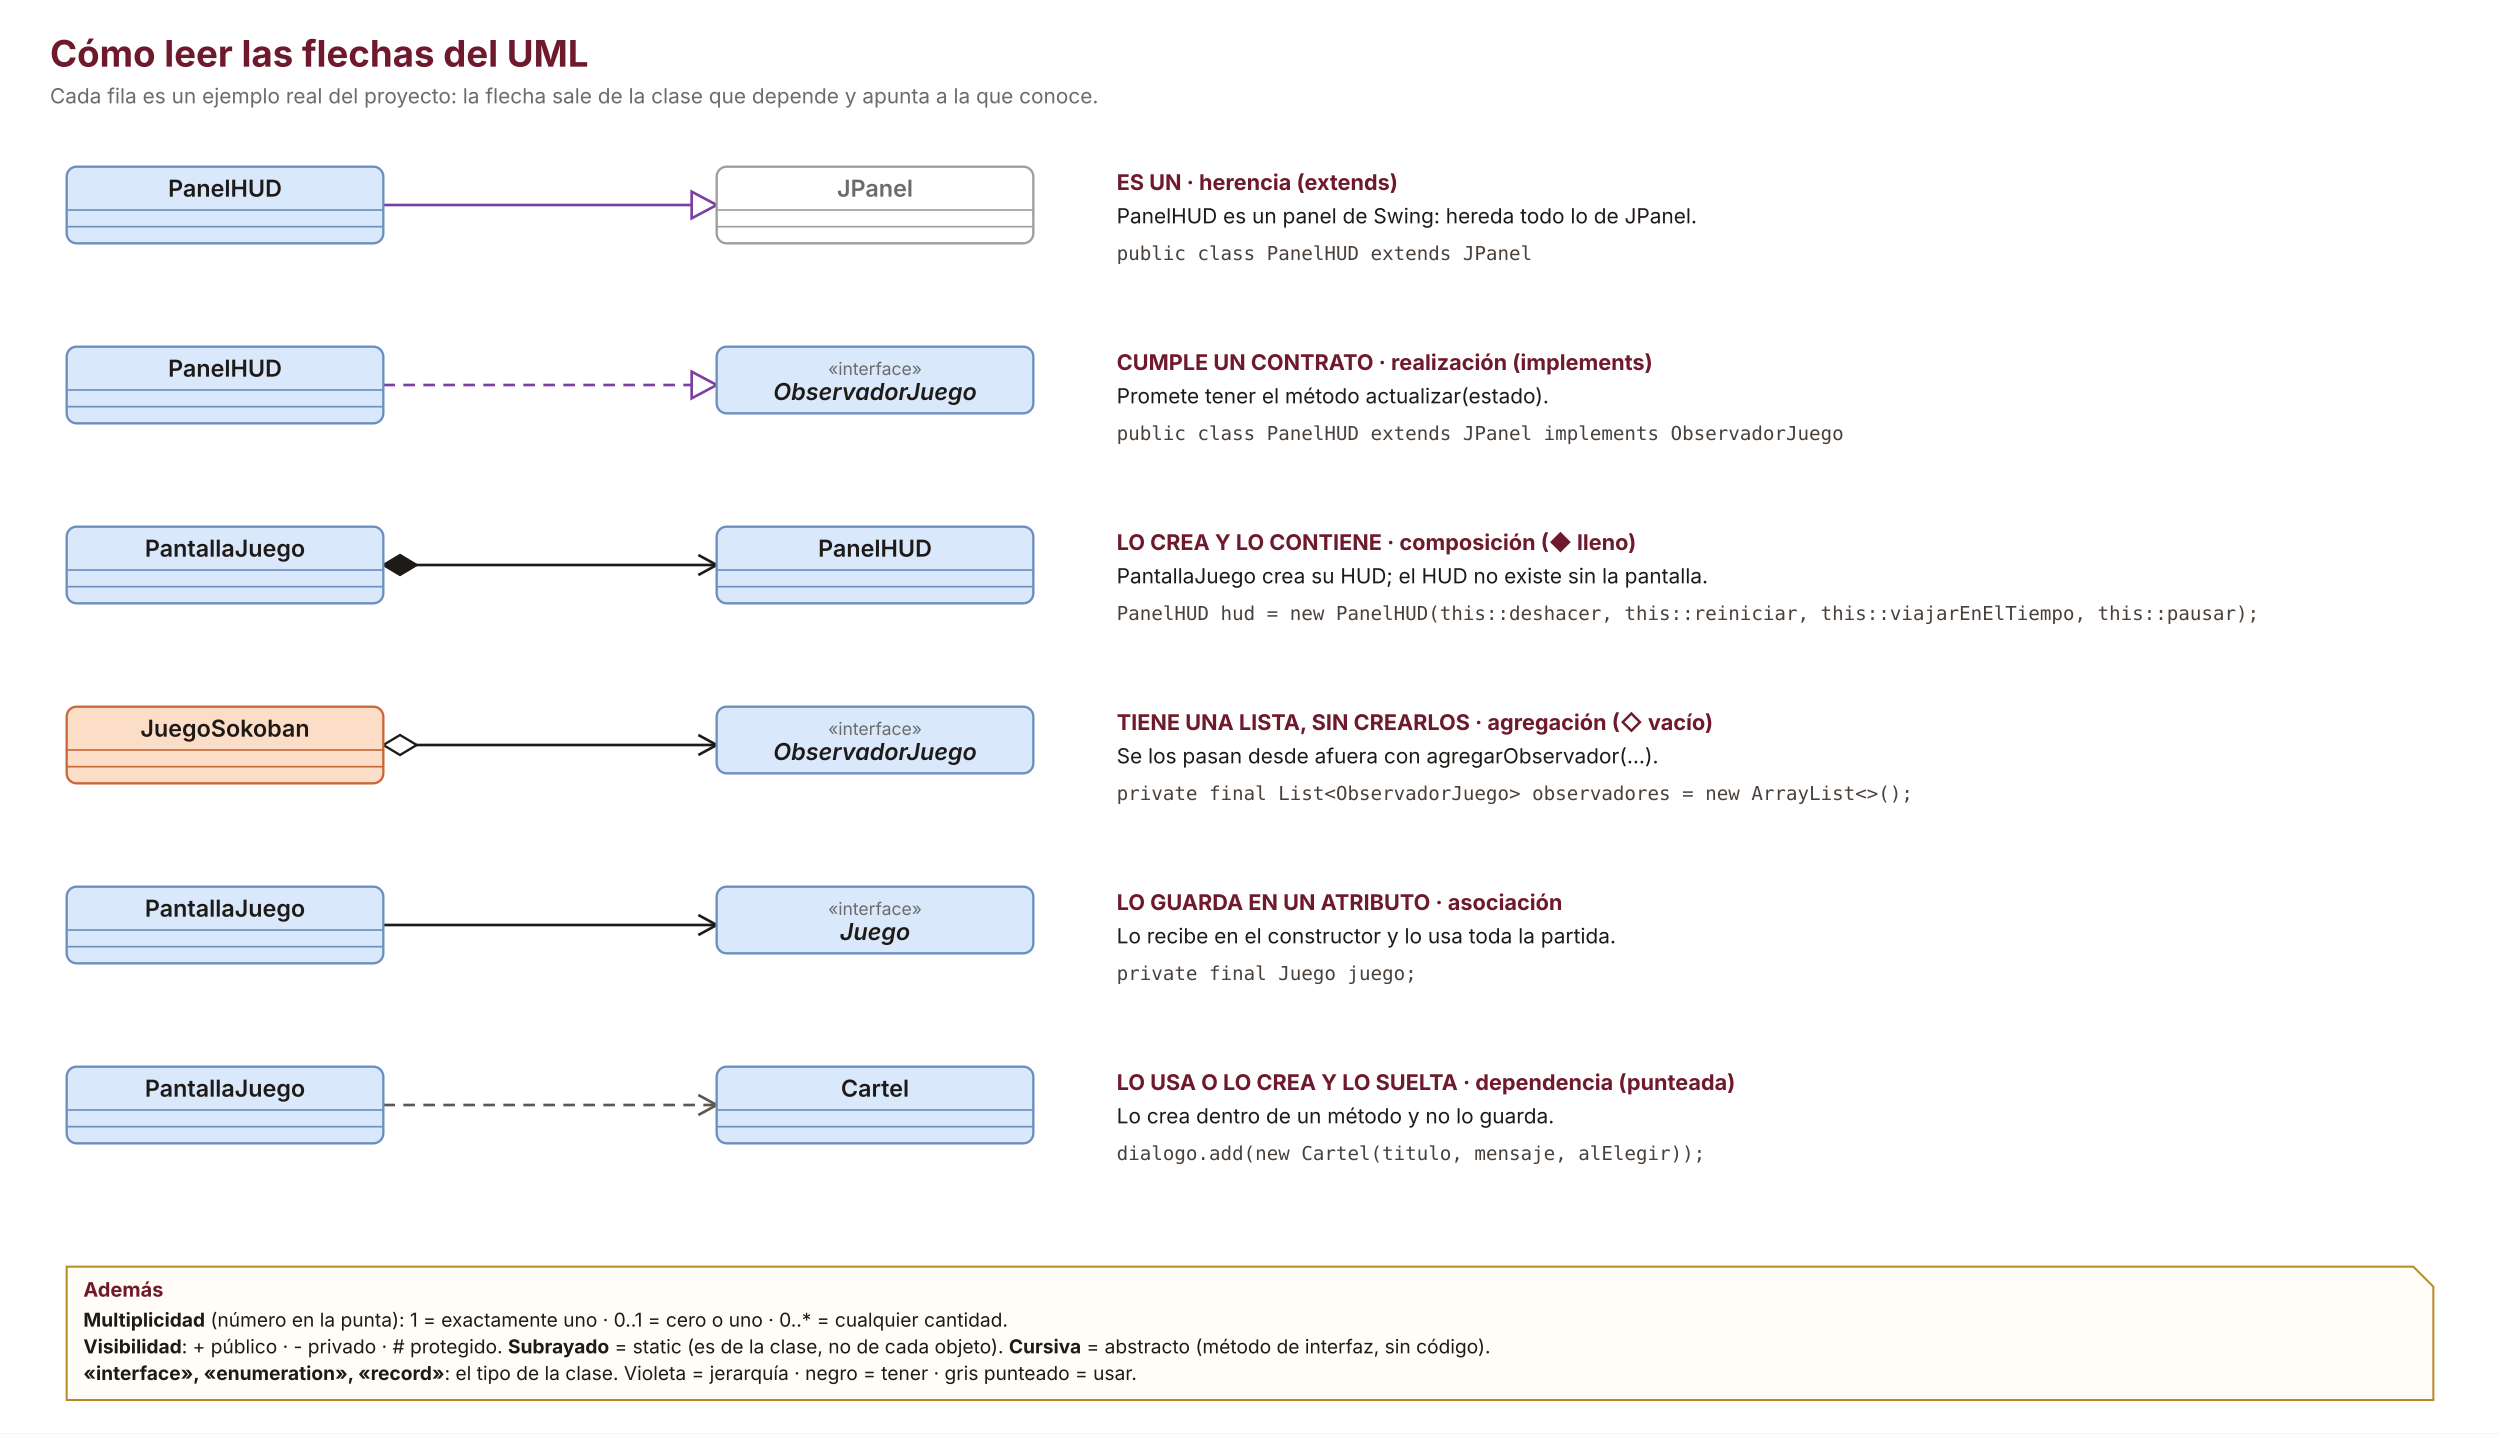
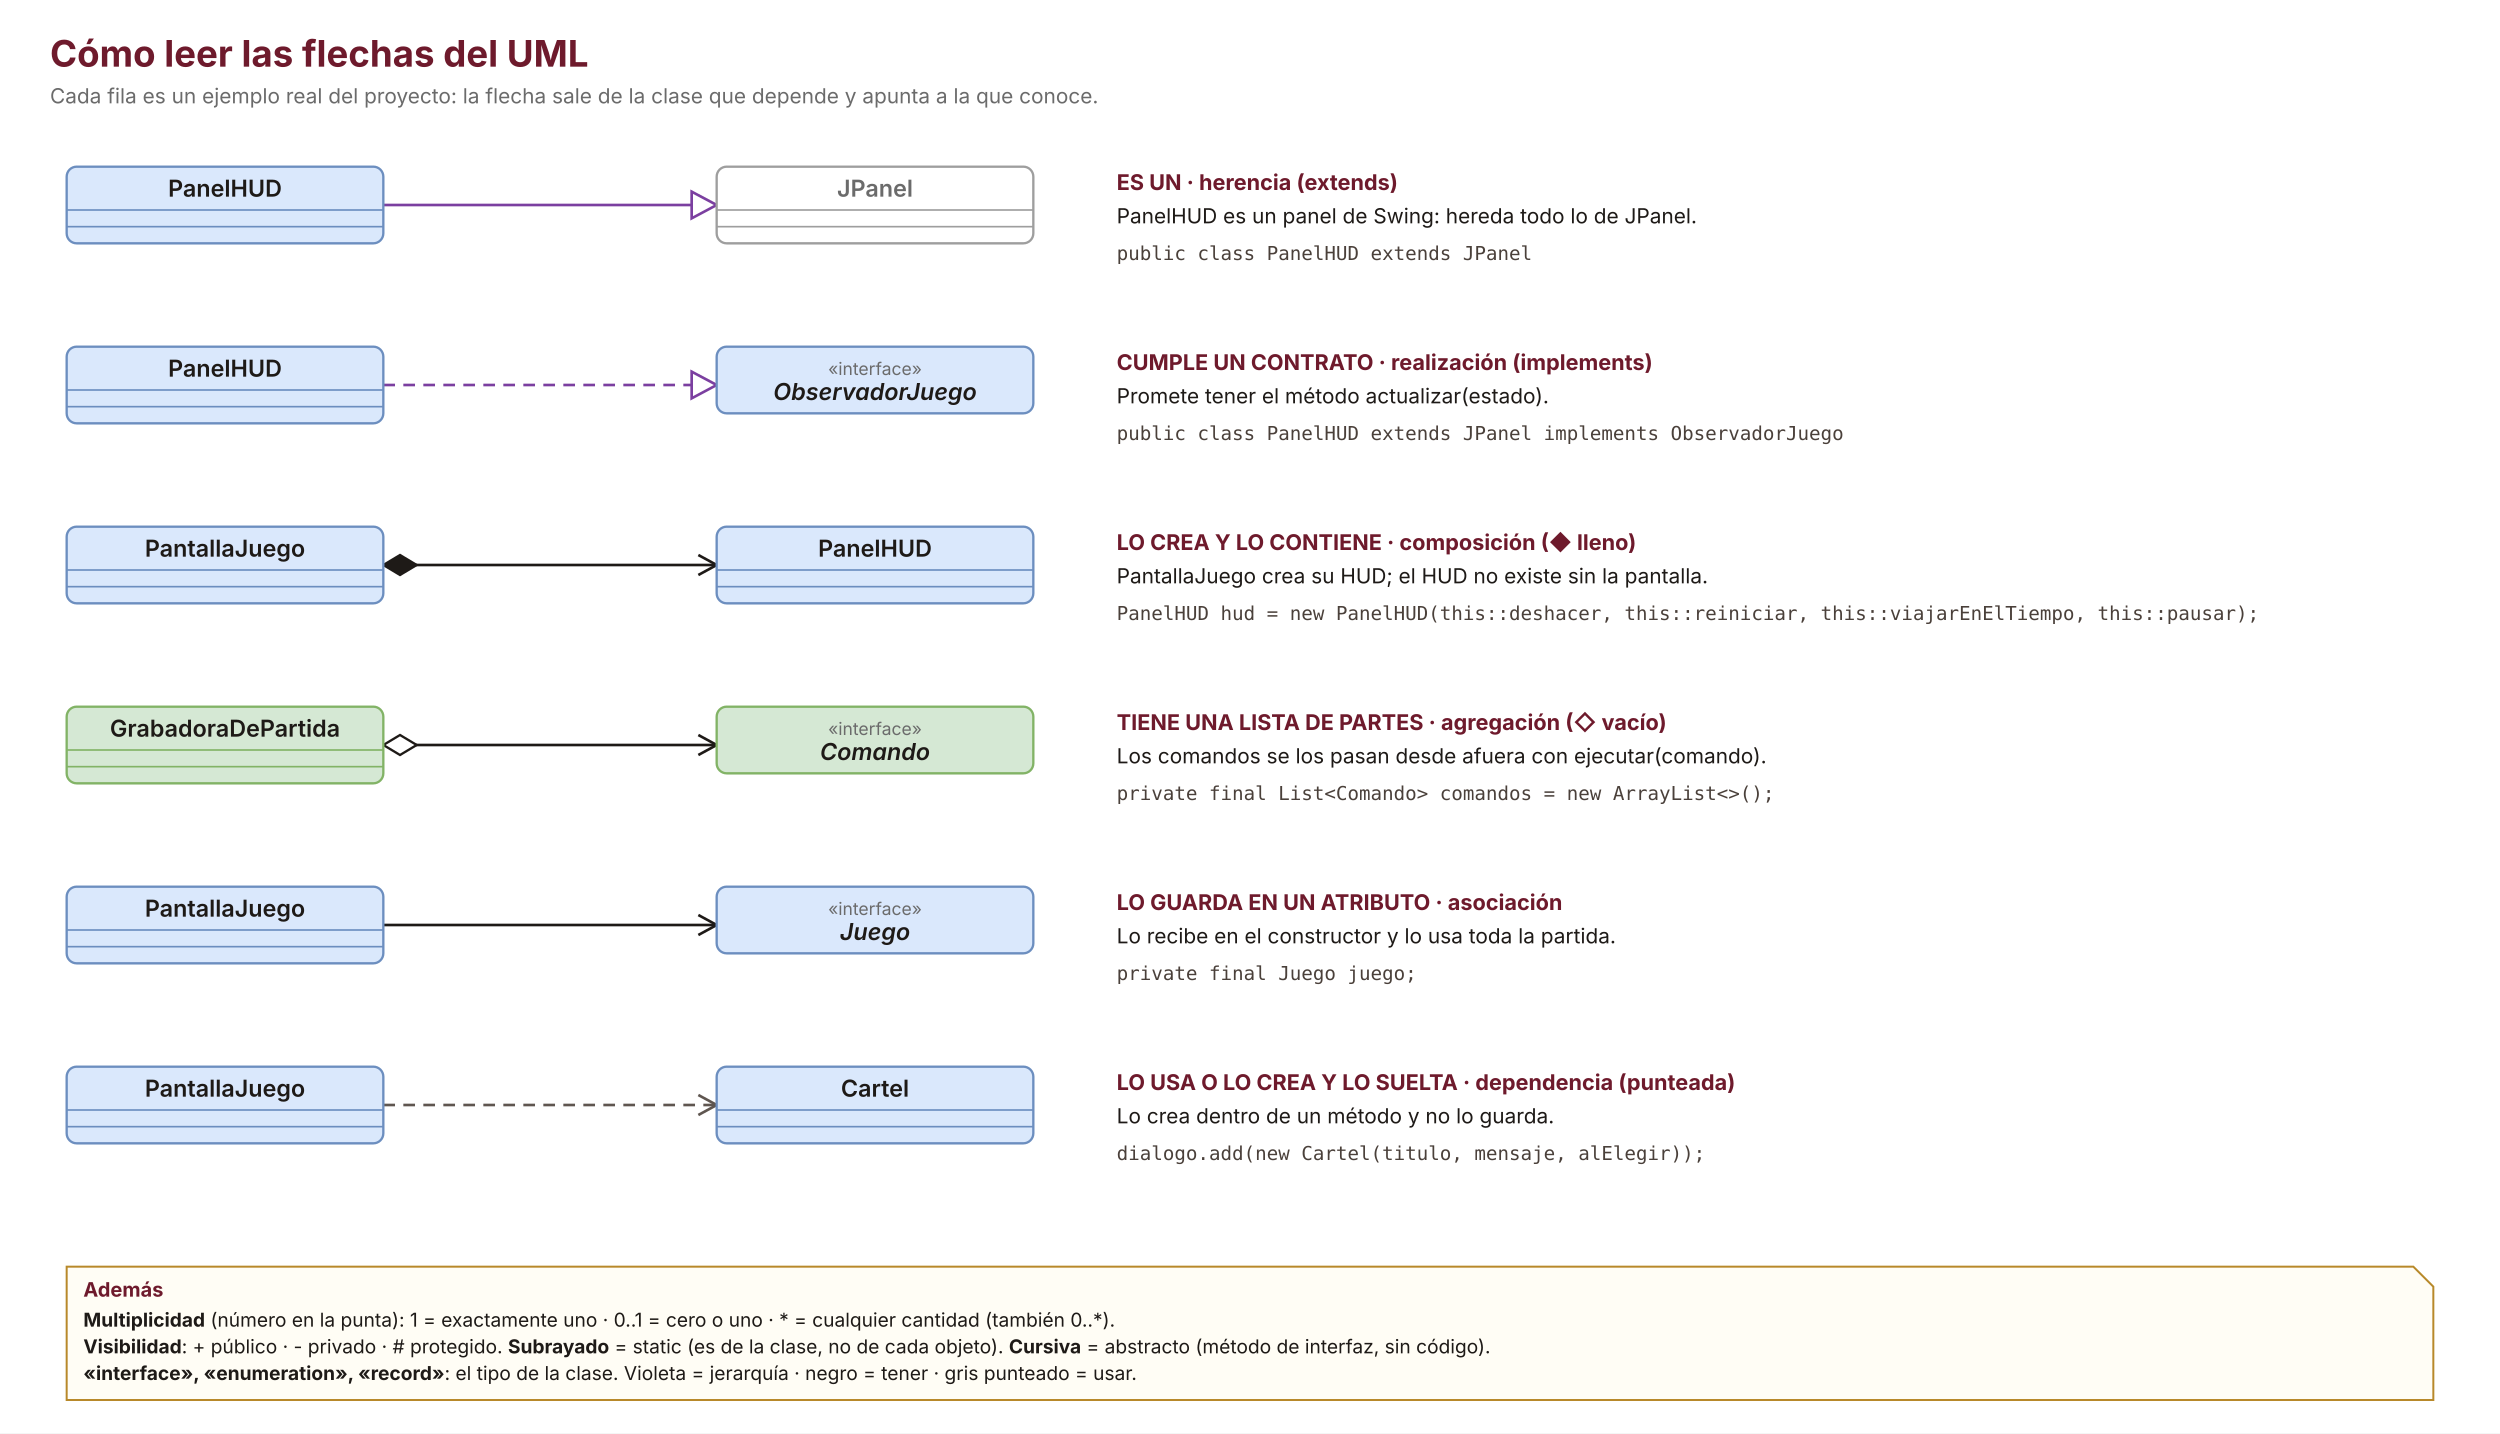
<svg xmlns="http://www.w3.org/2000/svg" viewBox="0 0 1500 860" width="1500" height="860" font-family="Inter, Arial, sans-serif">
  <style>text{white-space:pre}</style>
  <rect width="1500" height="860" fill="#FFFFFF" />
  <text x="30" y="40" font-size="22" font-weight="700" fill="#6E1A2C">Cómo leer las flechas del UML</text>
  <text x="30" y="62" font-size="12.5" fill="#6B6B6B">Cada fila es un ejemplo real del proyecto: la flecha sale de la clase que depende y apunta a la que conoce.</text>
  <path d="M 230.0 123.0 L 430.0 123.0" fill="none" stroke="#7B3FA0" stroke-width="1.6" />
  <polygon points="430.0,123.0 415.0,115.0 415.0,131.0" fill="#FFFFFF" stroke="#7B3FA0" stroke-width="1.6" />
  <path d="M 230.0 231.0 L 430.0 231.0" fill="none" stroke="#7B3FA0" stroke-width="1.6" stroke-dasharray="7 5" />
  <polygon points="430.0,231.0 415.0,223.0 415.0,239.0" fill="#FFFFFF" stroke="#7B3FA0" stroke-width="1.6" />
  <path d="M 230.0 339.0 L 430.0 339.0" fill="none" stroke="#1E1A17" stroke-width="1.6" />
  <polyline points="419.0,333.0 430.0,339.0 419.0,345.0" fill="none" stroke="#1E1A17" stroke-width="1.6" />
  <polygon points="230.0,339.0 240.0,345.0 250.0,339.0 240.0,333.0" fill="#1E1A17" stroke="#1E1A17" stroke-width="1.4" />
  <path d="M 230.0 447.0 L 430.0 447.0" fill="none" stroke="#1E1A17" stroke-width="1.6" />
  <polyline points="419.0,441.0 430.0,447.0 419.0,453.0" fill="none" stroke="#1E1A17" stroke-width="1.6" />
  <polygon points="230.0,447.0 240.0,453.0 250.0,447.0 240.0,441.0" fill="#FFFFFF" stroke="#1E1A17" stroke-width="1.4" />
  <path d="M 230.0 555.0 L 430.0 555.0" fill="none" stroke="#1E1A17" stroke-width="1.6" />
  <polyline points="419.0,549.0 430.0,555.0 419.0,561.0" fill="none" stroke="#1E1A17" stroke-width="1.6" />
  <path d="M 230.0 663.0 L 430.0 663.0" fill="none" stroke="#5F5650" stroke-width="1.6" stroke-dasharray="7 5" />
  <polyline points="419.0,657.0 430.0,663.0 419.0,669.0" fill="none" stroke="#5F5650" stroke-width="1.6" />
  <g class="caja" id="a0">
    <rect x="40" y="100" width="190" height="46" rx="6" fill="#DAE8FC" stroke="#6C8EBF" stroke-width="1.4" />
    <text x="135.0" y="118" text-anchor="middle" font-size="14" font-weight="600" fill="#1E1A17">PanelHUD</text>
    <line x1="40" y1="126" x2="230" y2="126" stroke="#6C8EBF" stroke-width="1" />
    <line x1="40" y1="136" x2="230" y2="136" stroke="#6C8EBF" stroke-width="1" />
  </g>
  <g class="caja" id="b0">
    <rect x="430" y="100" width="190" height="46" rx="6" fill="#FFFFFF" stroke="#9E9E9E" stroke-width="1.4" />
    <text x="525.0" y="118" text-anchor="middle" font-size="14" font-weight="600" fill="#6B6B6B">JPanel</text>
    <line x1="430" y1="126" x2="620" y2="126" stroke="#9E9E9E" stroke-width="1" />
    <line x1="430" y1="136" x2="620" y2="136" stroke="#9E9E9E" stroke-width="1" />
  </g>
  <g class="caja" id="a1">
    <rect x="40" y="208" width="190" height="46" rx="6" fill="#DAE8FC" stroke="#6C8EBF" stroke-width="1.4" />
    <text x="135.0" y="226" text-anchor="middle" font-size="14" font-weight="600" fill="#1E1A17">PanelHUD</text>
    <line x1="40" y1="234" x2="230" y2="234" stroke="#6C8EBF" stroke-width="1" />
    <line x1="40" y1="244" x2="230" y2="244" stroke="#6C8EBF" stroke-width="1" />
  </g>
  <g class="caja" id="b1">
    <rect x="430" y="208" width="190" height="40" rx="6" fill="#DAE8FC" stroke="#6C8EBF" stroke-width="1.4" />
    <text x="525.0" y="225" text-anchor="middle" font-size="10.5" fill="#6B6B6B">«interface»</text>
    <text x="525.0" y="240" text-anchor="middle" font-size="14" font-weight="600" fill="#1E1A17" font-style="italic">ObservadorJuego</text>
  </g>
  <g class="caja" id="a2">
    <rect x="40" y="316" width="190" height="46" rx="6" fill="#DAE8FC" stroke="#6C8EBF" stroke-width="1.4" />
    <text x="135.0" y="334" text-anchor="middle" font-size="14" font-weight="600" fill="#1E1A17">PantallaJuego</text>
    <line x1="40" y1="342" x2="230" y2="342" stroke="#6C8EBF" stroke-width="1" />
    <line x1="40" y1="352" x2="230" y2="352" stroke="#6C8EBF" stroke-width="1" />
  </g>
  <g class="caja" id="b2">
    <rect x="430" y="316" width="190" height="46" rx="6" fill="#DAE8FC" stroke="#6C8EBF" stroke-width="1.4" />
    <text x="525.0" y="334" text-anchor="middle" font-size="14" font-weight="600" fill="#1E1A17">PanelHUD</text>
    <line x1="430" y1="342" x2="620" y2="342" stroke="#6C8EBF" stroke-width="1" />
    <line x1="430" y1="352" x2="620" y2="352" stroke="#6C8EBF" stroke-width="1" />
  </g>
  <g class="caja" id="a3">
-     <rect x="40" y="424" width="190" height="46" rx="6" fill="#FCDDC7" stroke="#C8683A" stroke-width="1.4" />
-     <text x="135.0" y="442" text-anchor="middle" font-size="14" font-weight="600" fill="#1E1A17">JuegoSokoban</text>
-     <line x1="40" y1="450" x2="230" y2="450" stroke="#C8683A" stroke-width="1" />
-     <line x1="40" y1="460" x2="230" y2="460" stroke="#C8683A" stroke-width="1" />
+     <rect x="40" y="424" width="190" height="46" rx="6" fill="#D5E8D4" stroke="#82B366" stroke-width="1.4" />
+     <text x="135.0" y="442" text-anchor="middle" font-size="14" font-weight="600" fill="#1E1A17">GrabadoraDePartida</text>
+     <line x1="40" y1="450" x2="230" y2="450" stroke="#82B366" stroke-width="1" />
+     <line x1="40" y1="460" x2="230" y2="460" stroke="#82B366" stroke-width="1" />
  </g>
  <g class="caja" id="b3">
-     <rect x="430" y="424" width="190" height="40" rx="6" fill="#DAE8FC" stroke="#6C8EBF" stroke-width="1.4" />
+     <rect x="430" y="424" width="190" height="40" rx="6" fill="#D5E8D4" stroke="#82B366" stroke-width="1.4" />
    <text x="525.0" y="441" text-anchor="middle" font-size="10.5" fill="#6B6B6B">«interface»</text>
-     <text x="525.0" y="456" text-anchor="middle" font-size="14" font-weight="600" fill="#1E1A17" font-style="italic">ObservadorJuego</text>
+     <text x="525.0" y="456" text-anchor="middle" font-size="14" font-weight="600" fill="#1E1A17" font-style="italic">Comando</text>
  </g>
  <g class="caja" id="a4">
    <rect x="40" y="532" width="190" height="46" rx="6" fill="#DAE8FC" stroke="#6C8EBF" stroke-width="1.4" />
    <text x="135.0" y="550" text-anchor="middle" font-size="14" font-weight="600" fill="#1E1A17">PantallaJuego</text>
    <line x1="40" y1="558" x2="230" y2="558" stroke="#6C8EBF" stroke-width="1" />
    <line x1="40" y1="568" x2="230" y2="568" stroke="#6C8EBF" stroke-width="1" />
  </g>
  <g class="caja" id="b4">
    <rect x="430" y="532" width="190" height="40" rx="6" fill="#DAE8FC" stroke="#6C8EBF" stroke-width="1.4" />
    <text x="525.0" y="549" text-anchor="middle" font-size="10.5" fill="#6B6B6B">«interface»</text>
    <text x="525.0" y="564" text-anchor="middle" font-size="14" font-weight="600" fill="#1E1A17" font-style="italic">Juego</text>
  </g>
  <g class="caja" id="a5">
    <rect x="40" y="640" width="190" height="46" rx="6" fill="#DAE8FC" stroke="#6C8EBF" stroke-width="1.4" />
    <text x="135.0" y="658" text-anchor="middle" font-size="14" font-weight="600" fill="#1E1A17">PantallaJuego</text>
    <line x1="40" y1="666" x2="230" y2="666" stroke="#6C8EBF" stroke-width="1" />
    <line x1="40" y1="676" x2="230" y2="676" stroke="#6C8EBF" stroke-width="1" />
  </g>
  <g class="caja" id="b5">
    <rect x="430" y="640" width="190" height="46" rx="6" fill="#DAE8FC" stroke="#6C8EBF" stroke-width="1.4" />
    <text x="525.0" y="658" text-anchor="middle" font-size="14" font-weight="600" fill="#1E1A17">Cartel</text>
    <line x1="430" y1="666" x2="620" y2="666" stroke="#6C8EBF" stroke-width="1" />
    <line x1="430" y1="676" x2="620" y2="676" stroke="#6C8EBF" stroke-width="1" />
  </g>
  <text x="670" y="114" font-size="13" font-weight="700" fill="#6E1A2C" text-anchor="start">ES UN  ·  herencia (extends)</text>
  <text x="670" y="134" font-size="12.5" font-weight="400" fill="#1E1A17" text-anchor="start">PanelHUD es un panel de Swing: hereda todo lo de JPanel.</text>
  <text x="670" y="156" font-size="11.5" fill="#4A403A" font-family="IBM Plex Mono, DejaVu Sans Mono, monospace">public class PanelHUD extends JPanel</text>
  <text x="670" y="222" font-size="13" font-weight="700" fill="#6E1A2C" text-anchor="start">CUMPLE UN CONTRATO  ·  realización (implements)</text>
  <text x="670" y="242" font-size="12.5" font-weight="400" fill="#1E1A17" text-anchor="start">Promete tener el método actualizar(estado).</text>
  <text x="670" y="264" font-size="11.5" fill="#4A403A" font-family="IBM Plex Mono, DejaVu Sans Mono, monospace">public class PanelHUD extends JPanel implements ObservadorJuego</text>
  <text x="670" y="330" font-size="13" font-weight="700" fill="#6E1A2C" text-anchor="start">LO CREA Y LO CONTIENE  ·  composición (◆ lleno)</text>
  <text x="670" y="350" font-size="12.5" font-weight="400" fill="#1E1A17" text-anchor="start">PantallaJuego crea su HUD; el HUD no existe sin la pantalla.</text>
  <text x="670" y="372" font-size="11.5" fill="#4A403A" font-family="IBM Plex Mono, DejaVu Sans Mono, monospace">PanelHUD hud = new PanelHUD(this::deshacer, this::reiniciar, this::viajarEnElTiempo, this::pausar);</text>
-   <text x="670" y="438" font-size="13" font-weight="700" fill="#6E1A2C" text-anchor="start">TIENE UNA LISTA, SIN CREARLOS  ·  agregación (◇ vacío)</text>
-   <text x="670" y="458" font-size="12.5" font-weight="400" fill="#1E1A17" text-anchor="start">Se los pasan desde afuera con agregarObservador(...).</text>
-   <text x="670" y="480" font-size="11.5" fill="#4A403A" font-family="IBM Plex Mono, DejaVu Sans Mono, monospace">private final List&lt;ObservadorJuego&gt; observadores = new ArrayList&lt;&gt;();</text>
+   <text x="670" y="438" font-size="13" font-weight="700" fill="#6E1A2C" text-anchor="start">TIENE UNA LISTA DE PARTES  ·  agregación (◇ vacío)</text>
+   <text x="670" y="458" font-size="12.5" font-weight="400" fill="#1E1A17" text-anchor="start">Los comandos se los pasan desde afuera con ejecutar(comando).</text>
+   <text x="670" y="480" font-size="11.5" fill="#4A403A" font-family="IBM Plex Mono, DejaVu Sans Mono, monospace">private final List&lt;Comando&gt; comandos = new ArrayList&lt;&gt;();</text>
  <text x="670" y="546" font-size="13" font-weight="700" fill="#6E1A2C" text-anchor="start">LO GUARDA EN UN ATRIBUTO  ·  asociación</text>
  <text x="670" y="566" font-size="12.5" font-weight="400" fill="#1E1A17" text-anchor="start">Lo recibe en el constructor y lo usa toda la partida.</text>
  <text x="670" y="588" font-size="11.5" fill="#4A403A" font-family="IBM Plex Mono, DejaVu Sans Mono, monospace">private final Juego juego;</text>
  <text x="670" y="654" font-size="13" font-weight="700" fill="#6E1A2C" text-anchor="start">LO USA O LO CREA Y LO SUELTA  ·  dependencia (punteada)</text>
  <text x="670" y="674" font-size="12.5" font-weight="400" fill="#1E1A17" text-anchor="start">Lo crea dentro de un método y no lo guarda.</text>
  <text x="670" y="696" font-size="11.5" fill="#4A403A" font-family="IBM Plex Mono, DejaVu Sans Mono, monospace">dialogo.add(new Cartel(titulo, mensaje, alElegir));</text>
  <path d="M 40 760 L 1448 760 L 1460 772 L 1460 840 L 40 840 Z" fill="#FFFDF5" stroke="#B8892A" stroke-width="1.2" />
  <text x="50" y="778" font-size="12" font-weight="700" fill="#6E1A2C">Además</text>
  <text x="50" y="796" font-size="11.5" fill="#1E1A17">
-     <tspan font-weight="700">Multiplicidad</tspan> (número en la punta): 1 = exactamente uno · 0..1 = cero o uno · 0..* = cualquier cantidad.</text>
+     <tspan font-weight="700">Multiplicidad</tspan> (número en la punta): 1 = exactamente uno · 0..1 = cero o uno · * = cualquier cantidad (también 0..*).</text>
  <text x="50" y="812" font-size="11.5" fill="#1E1A17">
    <tspan font-weight="700">Visibilidad</tspan>: + público · - privado · # protegido.  <tspan font-weight="700">Subrayado</tspan> = static (es de la clase, no de cada objeto).  <tspan font-weight="700">Cursiva</tspan> = abstracto (método de interfaz, sin código).</text>
  <text x="50" y="828" font-size="11.5" fill="#1E1A17">
    <tspan font-weight="700">«interface», «enumeration», «record»</tspan>: el tipo de la clase. Violeta = jerarquía · negro = tener · gris punteado = usar.</text>
</svg>
